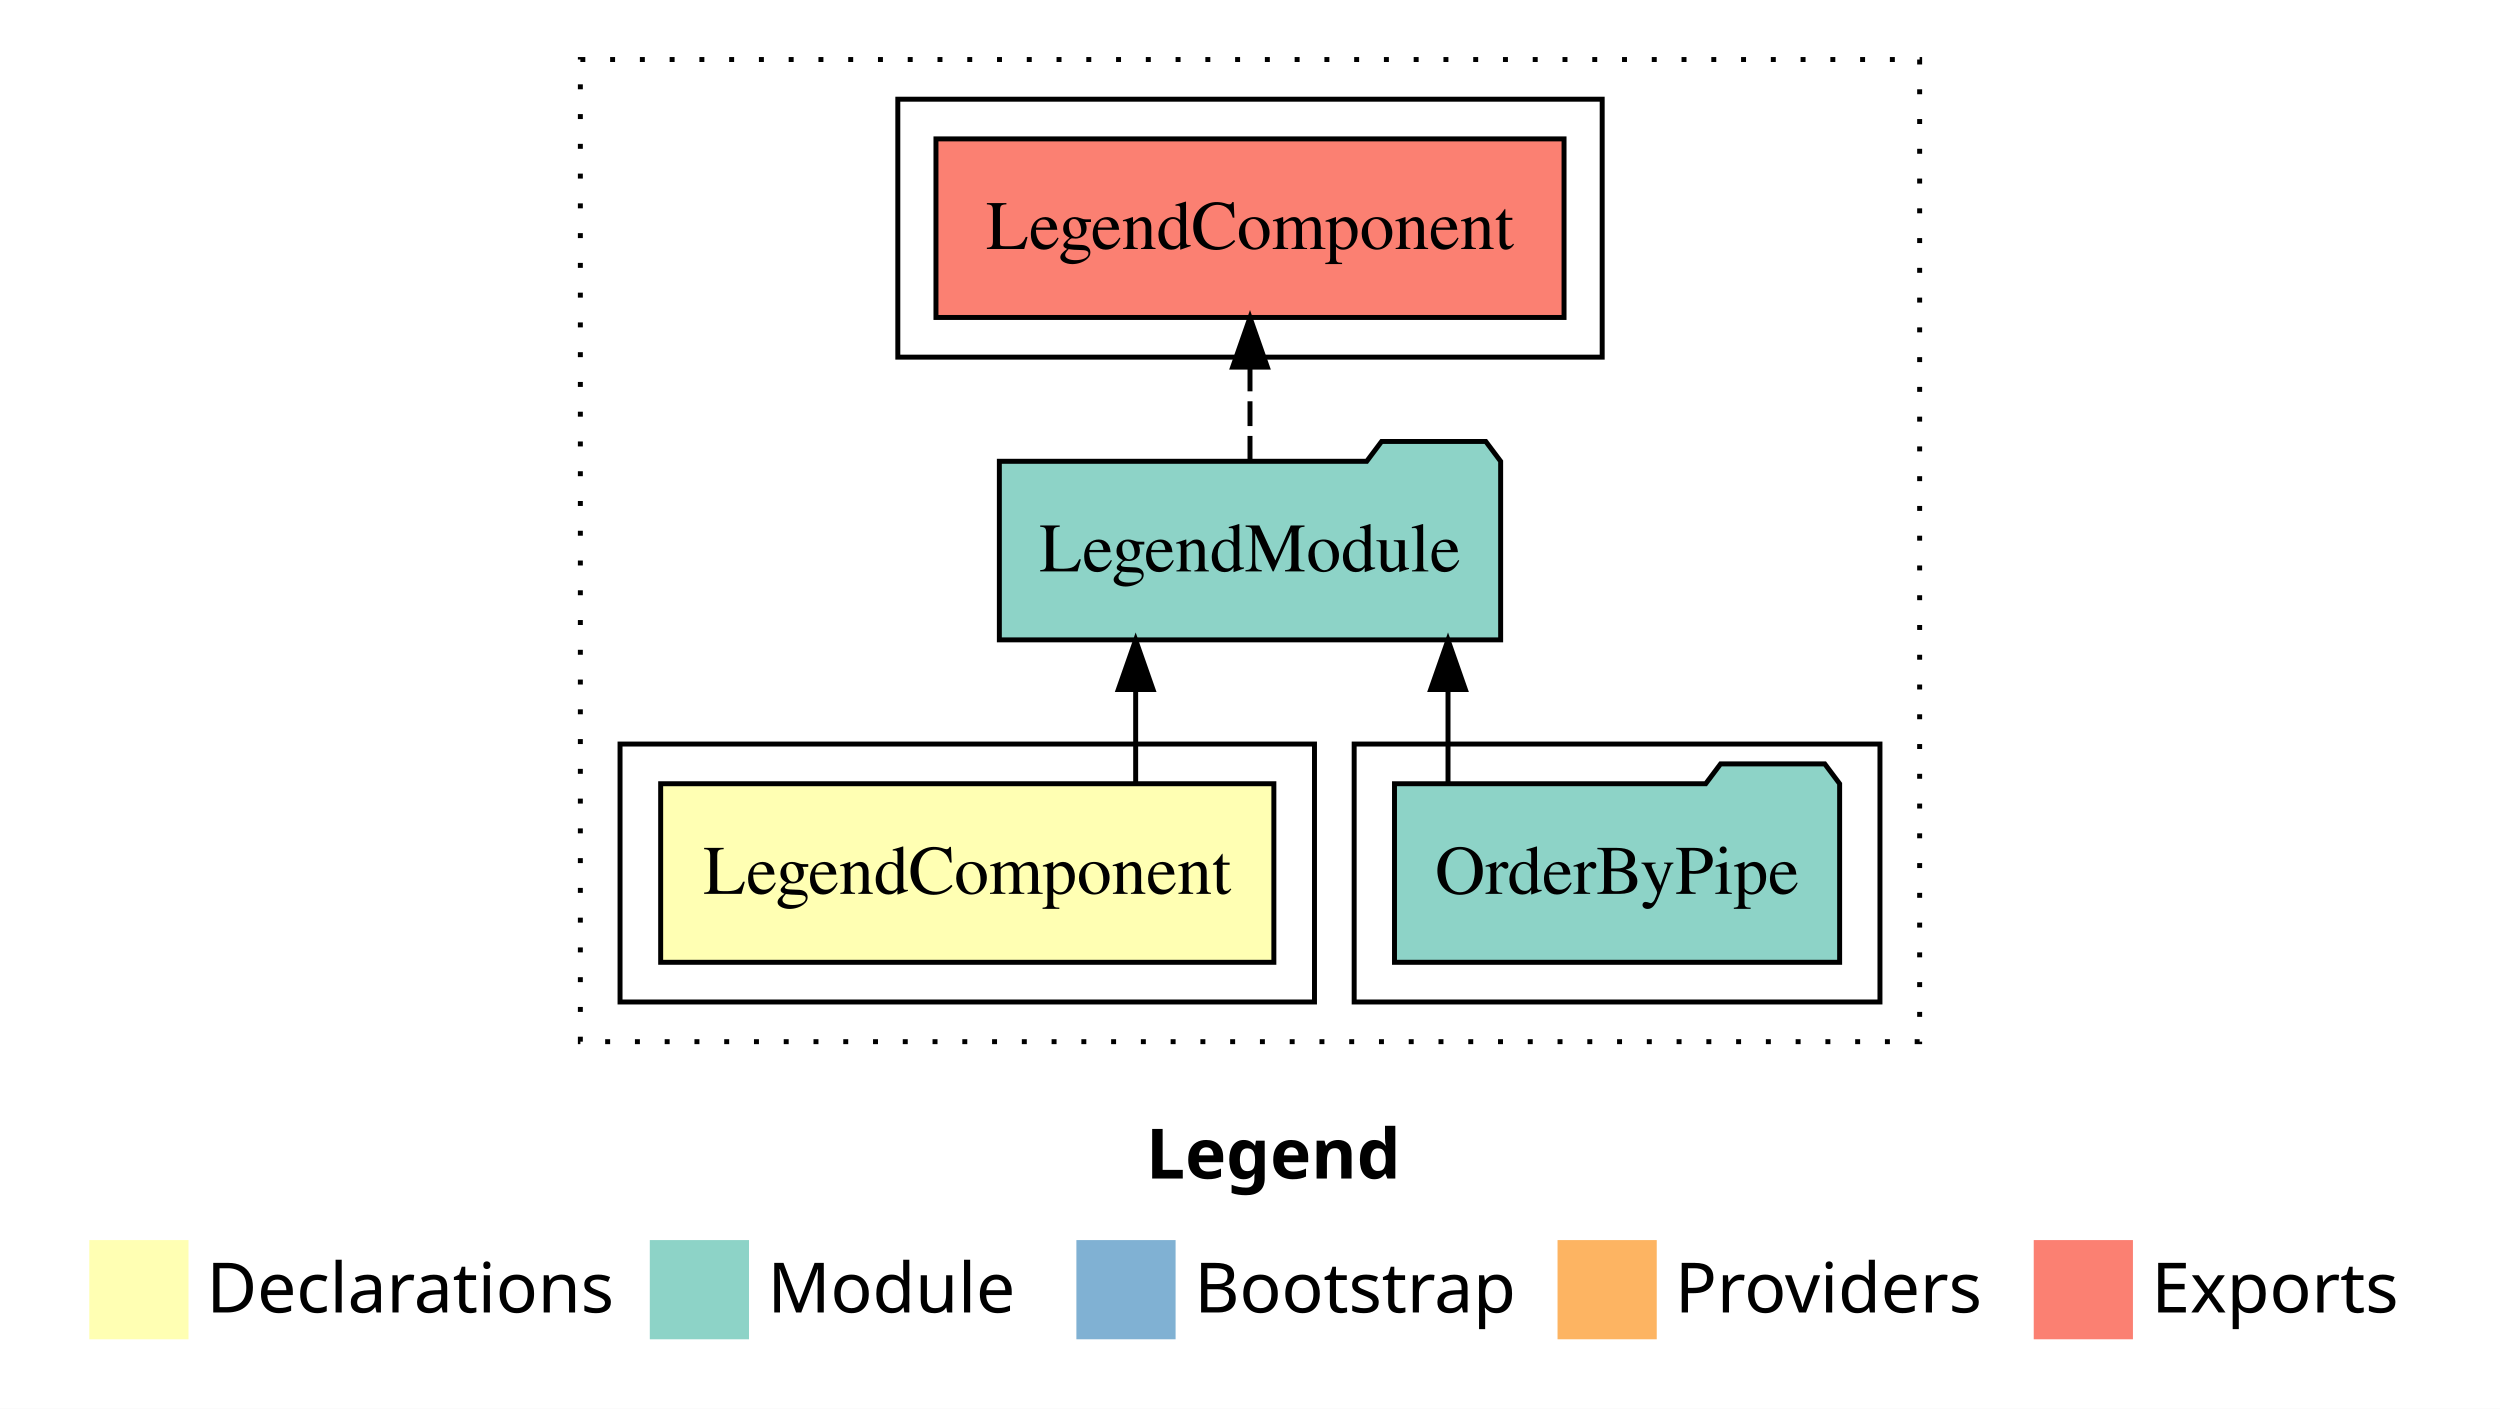
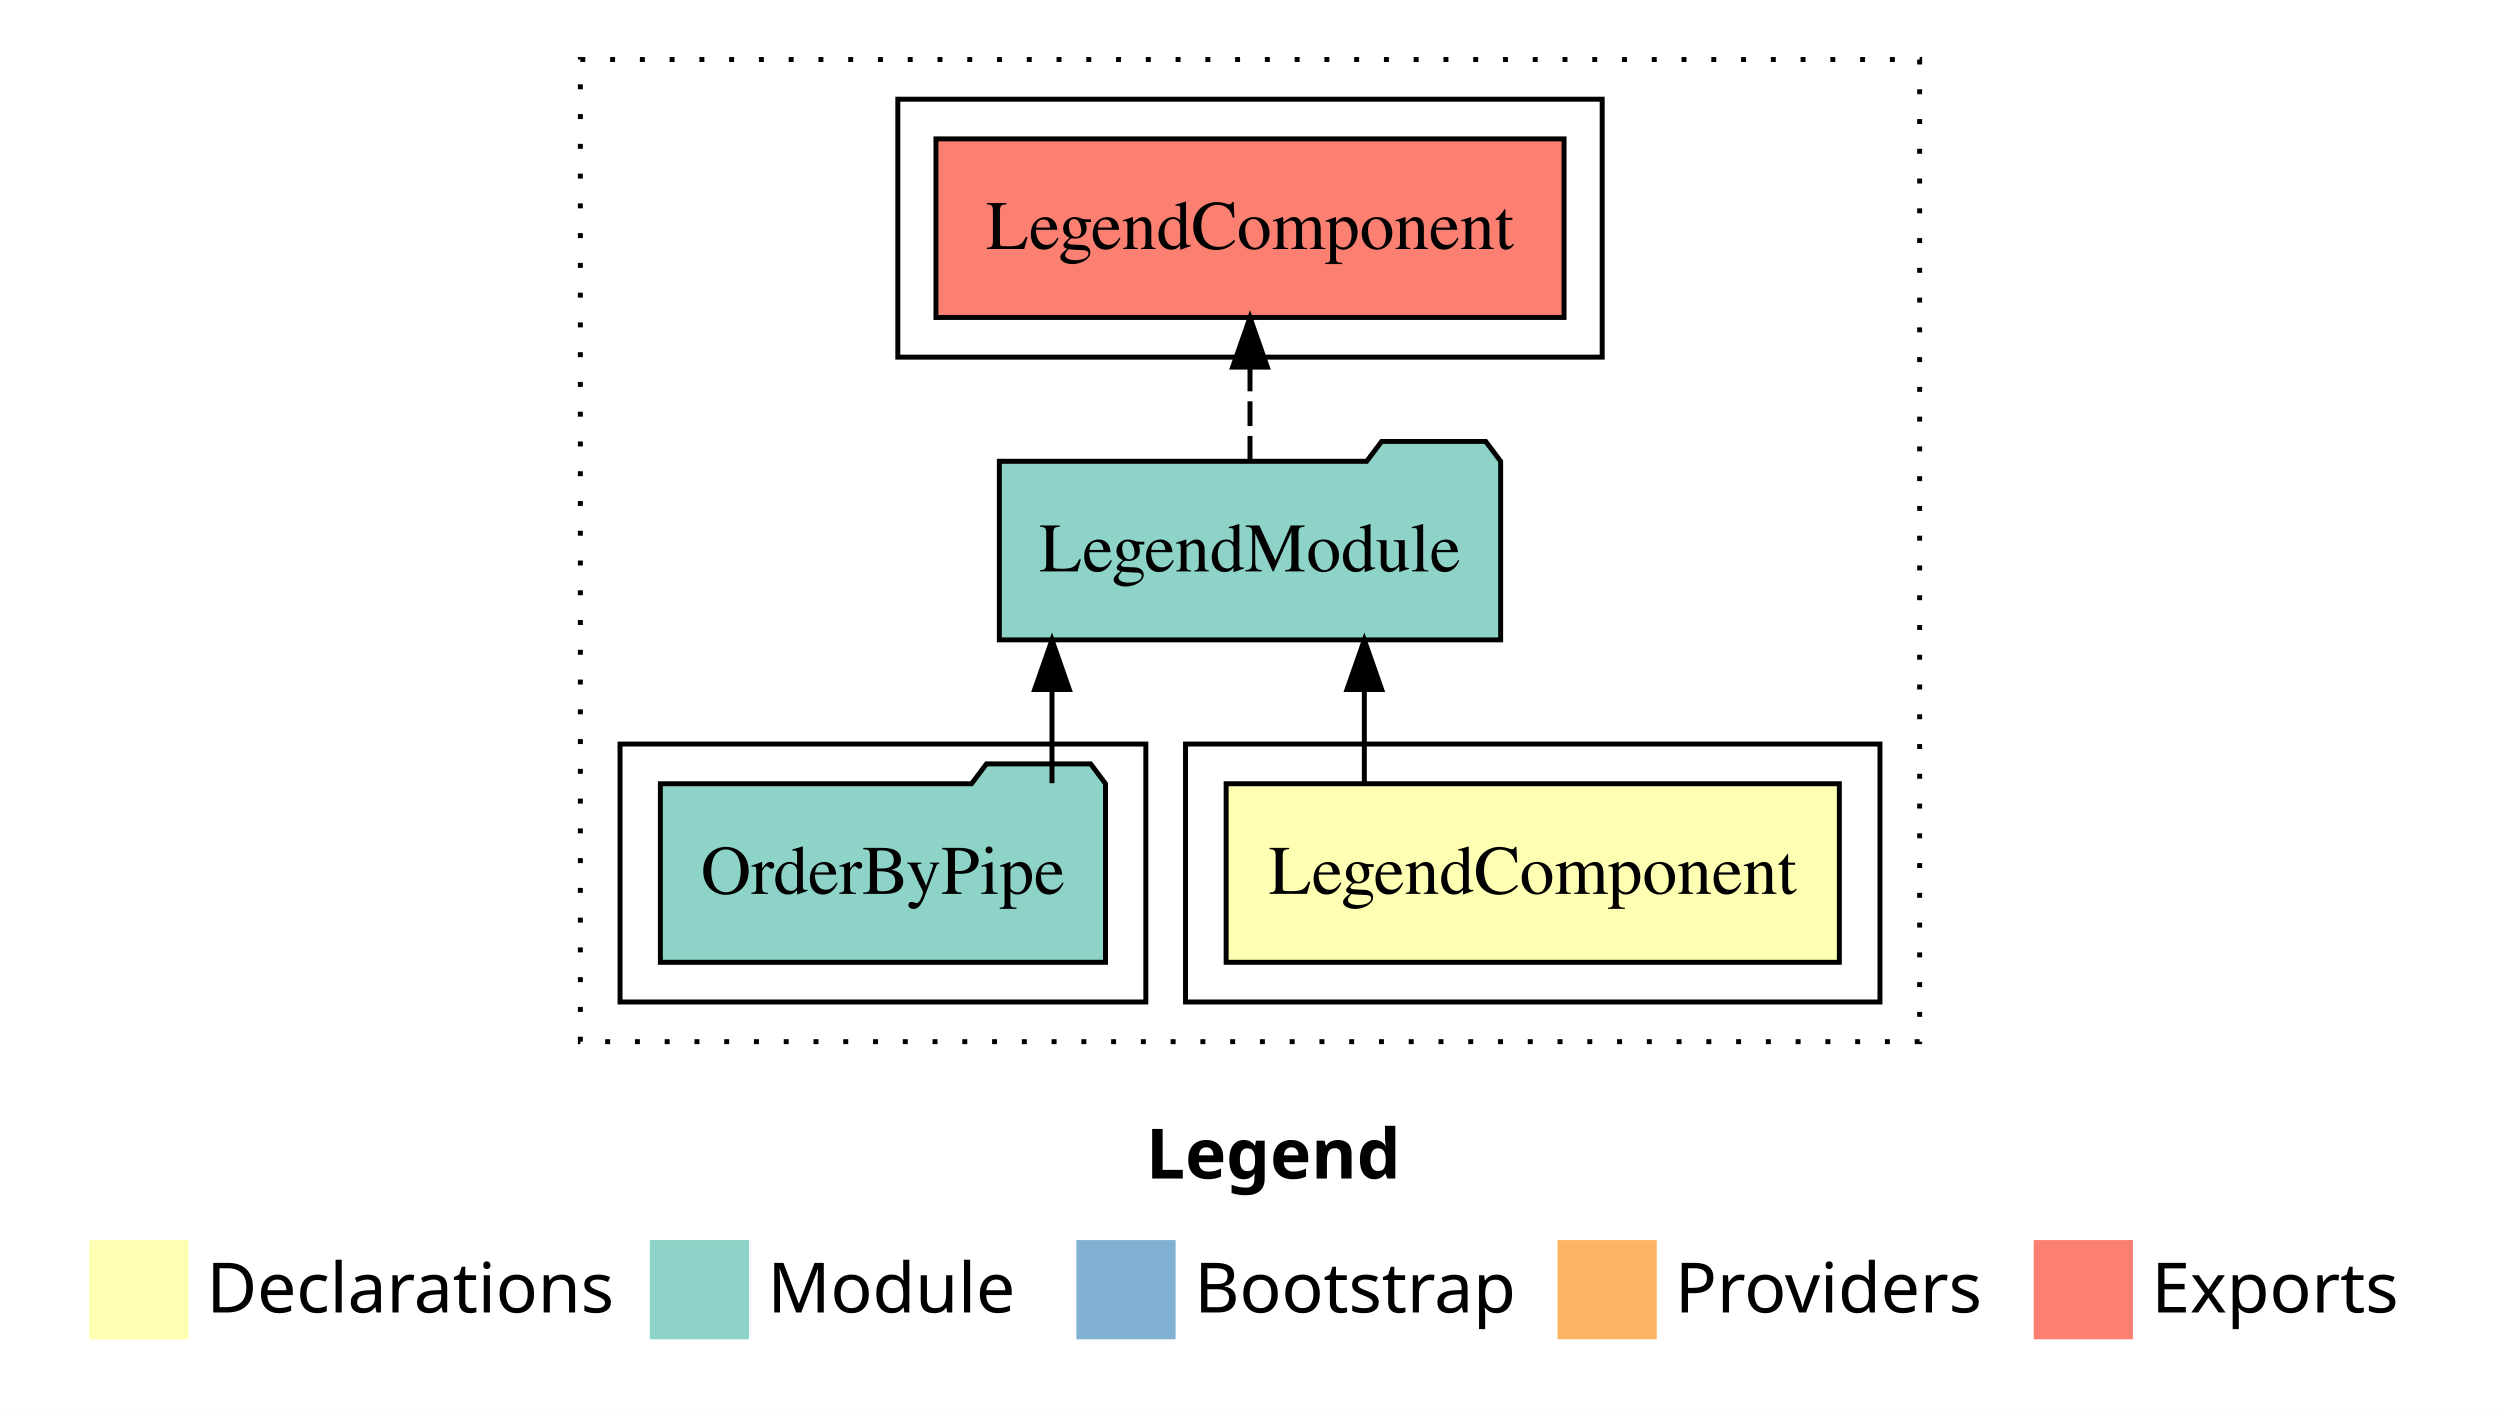
<svg xmlns="http://www.w3.org/2000/svg" width="504pt" height="284pt" viewBox="0.00 0.00 504.00 284.00">
  <g id="graph0" class="graph" transform="scale(1 1) rotate(0) translate(4 280)">
    <polygon fill="white" stroke="transparent" points="-4,4 -4,-280 500,-280 500,4 -4,4" />
    <text text-anchor="start" x="227.01" y="-42.4" font-family="Times-12" font-weight="bold" font-size="14.00">Legend</text>
    <polygon fill="#ffffb3" stroke="transparent" points="14,-10 14,-30 34,-30 34,-10 14,-10" />
    <text text-anchor="start" x="37.63" y="-15.4" font-family="Times-12" font-size="14.00">  Declarations</text>
    <polygon fill="#8dd3c7" stroke="transparent" points="127,-10 127,-30 147,-30 147,-10 127,-10" />
    <text text-anchor="start" x="150.73" y="-15.4" font-family="Times-12" font-size="14.00">  Module</text>
    <polygon fill="#80b1d3" stroke="transparent" points="213,-10 213,-30 233,-30 233,-10 213,-10" />
    <text text-anchor="start" x="236.78" y="-15.4" font-family="Times-12" font-size="14.00">  Bootstrap</text>
    <polygon fill="#fdb462" stroke="transparent" points="310,-10 310,-30 330,-30 330,-10 310,-10" />
    <text text-anchor="start" x="333.67" y="-15.4" font-family="Times-12" font-size="14.00">  Providers</text>
    <polygon fill="#fb8072" stroke="transparent" points="406,-10 406,-30 426,-30 426,-10 406,-10" />
    <text text-anchor="start" x="429.73" y="-15.4" font-family="Times-12" font-size="14.00">  Exports</text>
    <g id="clust1" class="cluster">
      <polygon fill="none" stroke="black" stroke-dasharray="1,5" points="113,-70 113,-268 383,-268 383,-70 113,-70" />
    </g>
-     <g id="clust4" class="cluster">
-       <polygon fill="none" stroke="black" points="269,-78 269,-130 375,-130 375,-78 269,-78" />
-     </g>
-     <g id="clust2" class="cluster">
-       <polygon fill="none" stroke="black" points="121,-78 121,-130 261,-130 261,-78 121,-78" />
-     </g>
    <g id="clust5" class="cluster">
      <polygon fill="none" stroke="black" points="177,-208 177,-260 319,-260 319,-208 177,-208" />
    </g>
+     <g id="clust2" class="cluster">
+       <polygon fill="none" stroke="black" points="235,-78 235,-130 375,-130 375,-78 235,-78" />
+     </g>
+     <g id="clust4" class="cluster">
+       <polygon fill="none" stroke="black" points="121,-78 121,-130 227,-130 227,-78 121,-78" />
+     </g>
    <g id="node1" class="node">
-       <polygon fill="#ffffb3" stroke="black" points="252.81,-122 129.19,-122 129.19,-86 252.81,-86 252.81,-122" />
-       <text text-anchor="middle" x="191" y="-99.8" font-family="Times,serif" font-size="14.00">LegendComponent</text>
+       <polygon fill="#ffffb3" stroke="black" points="366.81,-122 243.19,-122 243.19,-86 366.81,-86 366.81,-122" />
+       <text text-anchor="middle" x="305" y="-99.8" font-family="Times,serif" font-size="14.00">LegendComponent</text>
    </g>
    <g id="node2" class="node">
      <polygon fill="#8dd3c7" stroke="black" points="298.53,-187 295.53,-191 274.53,-191 271.53,-187 197.47,-187 197.47,-151 298.53,-151 298.53,-187" />
      <text text-anchor="middle" x="248" y="-164.8" font-family="Times,serif" font-size="14.00">LegendModule</text>
    </g>
    <g id="edge1" class="edge">
-       <path fill="none" stroke="black" d="M224.95,-122.11C224.95,-122.11 224.95,-140.99 224.95,-140.99" />
-       <polygon fill="black" stroke="black" points="221.45,-140.99 224.95,-150.99 228.45,-140.99 221.45,-140.99" />
+       <path fill="none" stroke="black" d="M271.05,-122.11C271.05,-122.11 271.05,-140.99 271.05,-140.99" />
+       <polygon fill="black" stroke="black" points="267.55,-140.99 271.05,-150.99 274.55,-140.99 267.55,-140.99" />
    </g>
    <g id="node4" class="node">
      <polygon fill="#fb8072" stroke="black" points="311.31,-252 184.69,-252 184.69,-216 311.31,-216 311.31,-252" />
      <text text-anchor="middle" x="248" y="-229.8" font-family="Times,serif" font-size="14.00">LegendComponent </text>
    </g>
    <g id="edge3" class="edge">
      <path fill="none" stroke="black" stroke-dasharray="5,2" d="M248,-187.11C248,-187.11 248,-205.99 248,-205.99" />
      <polygon fill="black" stroke="black" points="244.5,-205.99 248,-215.99 251.5,-205.99 244.5,-205.99" />
    </g>
    <g id="node3" class="node">
-       <polygon fill="#8dd3c7" stroke="black" points="366.87,-122 363.87,-126 342.87,-126 339.87,-122 277.13,-122 277.13,-86 366.87,-86 366.87,-122" />
-       <text text-anchor="middle" x="322" y="-99.8" font-family="Times,serif" font-size="14.00">OrderByPipe</text>
+       <polygon fill="#8dd3c7" stroke="black" points="218.87,-122 215.87,-126 194.87,-126 191.87,-122 129.13,-122 129.13,-86 218.87,-86 218.87,-122" />
+       <text text-anchor="middle" x="174" y="-99.8" font-family="Times,serif" font-size="14.00">OrderByPipe</text>
    </g>
    <g id="edge2" class="edge">
-       <path fill="none" stroke="black" d="M287.92,-122.11C287.92,-122.11 287.92,-140.99 287.92,-140.99" />
-       <polygon fill="black" stroke="black" points="284.42,-140.99 287.92,-150.99 291.42,-140.99 284.42,-140.99" />
+       <path fill="none" stroke="black" d="M208.08,-122.11C208.08,-122.11 208.08,-140.99 208.08,-140.99" />
+       <polygon fill="black" stroke="black" points="204.58,-140.99 208.08,-150.99 211.58,-140.99 204.58,-140.99" />
    </g>
  </g>
</svg>
